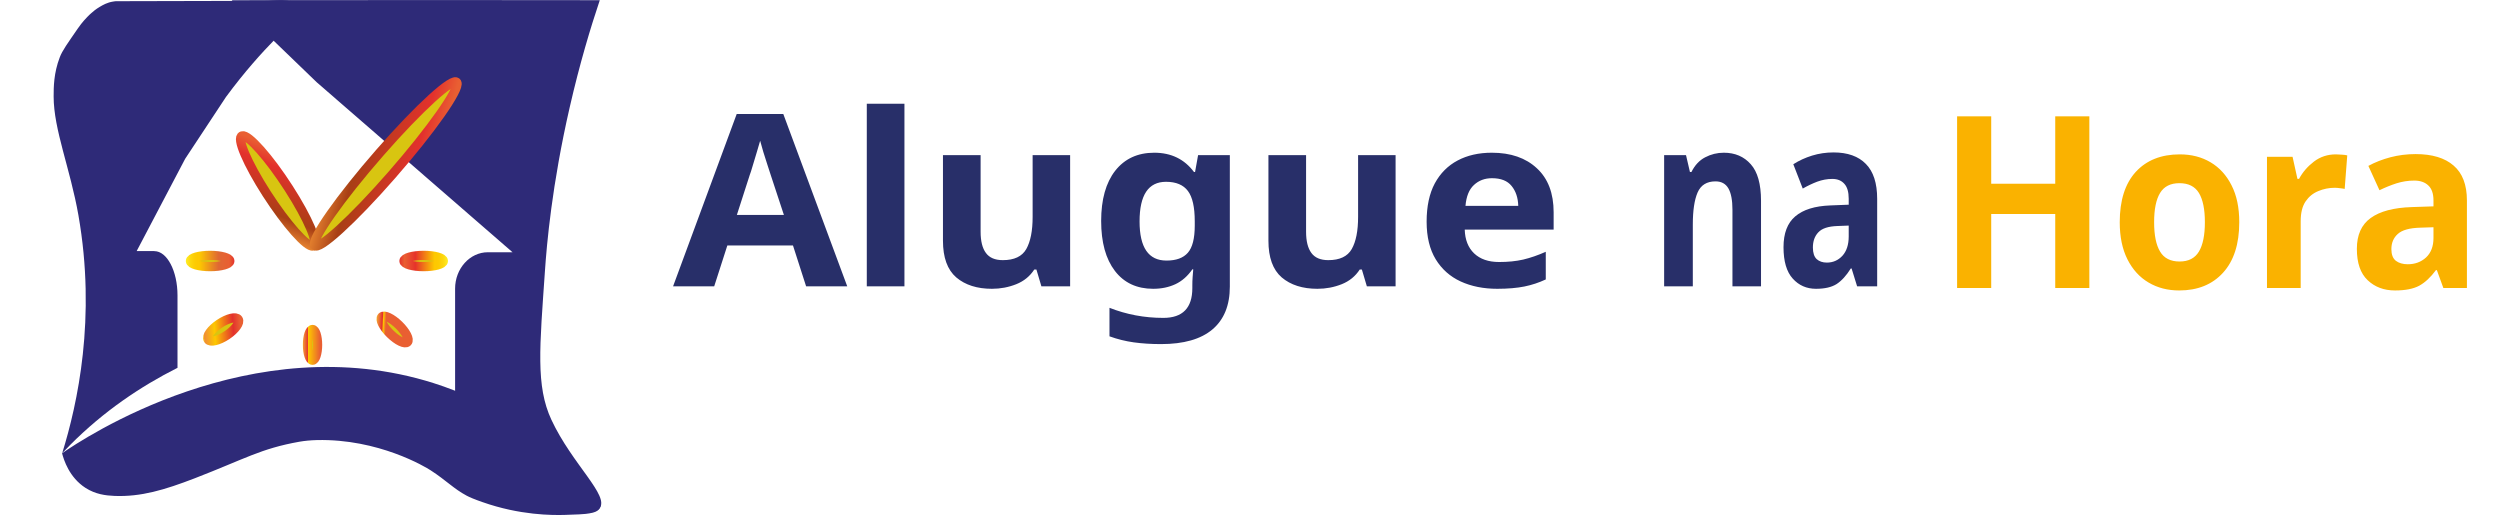
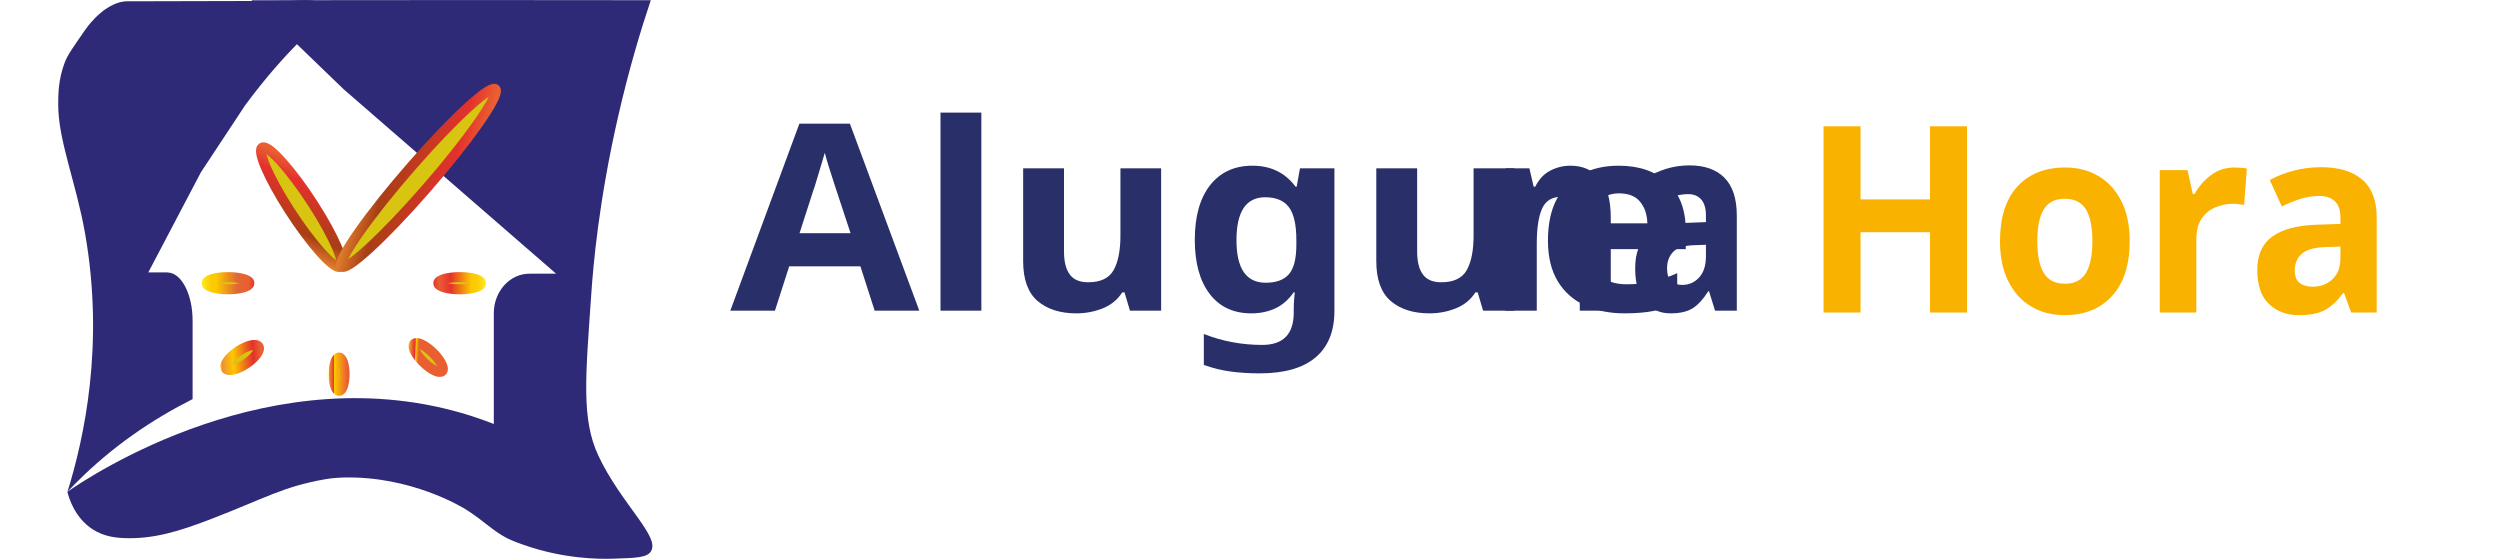
- <svg xmlns="http://www.w3.org/2000/svg" xmlns:xlink="http://www.w3.org/1999/xlink" id="Camada_1" viewBox="0 0 271.26 55.95">
+ <svg xmlns="http://www.w3.org/2000/svg" xmlns:xlink="http://www.w3.org/1999/xlink" id="Camada_1" viewBox="0 0 250 55.95">
  <defs>
    <style>.cls-1,.cls-2{fill:#2e2a78;}.cls-3{stroke:url(#Gradiente_sem_nome_132);}.cls-3,.cls-4,.cls-5,.cls-6,.cls-7,.cls-8,.cls-9{fill:#d8c511;stroke-miterlimit:10;}.cls-2,.cls-5,.cls-6{fill-rule:evenodd;}.cls-4{stroke:url(#Gradiente_sem_nome_1291);}.cls-5{stroke:url(#Gradiente_sem_nome_3649);}.cls-10{fill:#282f69;}.cls-10,.cls-11{font-family:Poppins-ExtraBold, Poppins;font-size:26.07px;font-weight:700;}.cls-6{stroke:url(#Gradiente_sem_nome_3649-2);}.cls-7{stroke:url(#Gradiente_sem_nome_134);}.cls-11{fill:#fab200;}.cls-8{stroke:url(#Gradiente_sem_nome_1072);}.cls-9{stroke:url(#Gradiente_sem_nome_125);}</style>
    <linearGradient id="Gradiente_sem_nome_1072" x1="20.16" y1="28.32" x2="25.45" y2="28.32" gradientUnits="userSpaceOnUse">
      <stop offset="0" stop-color="#ffef26" />
      <stop offset=".02" stop-color="#fee921" />
      <stop offset=".1" stop-color="#fdd70e" />
      <stop offset=".19" stop-color="#fdcb03" />
      <stop offset=".28" stop-color="#fdc800" />
      <stop offset=".67" stop-color="#df6833" />
      <stop offset=".89" stop-color="#e95f32" />
      <stop offset="1" stop-color="#e3312d" />
    </linearGradient>
    <linearGradient id="Gradiente_sem_nome_132" x1="38.56" y1="36.15" x2="42.37" y2="36.15" gradientTransform="translate(40.02 -20.42) rotate(42.84) scale(1.09) skewX(-5.58)" gradientUnits="userSpaceOnUse">
      <stop offset="0" stop-color="#ffef26" />
      <stop offset="0" stop-color="#feed26" />
      <stop offset="0" stop-color="#f9cb2b" />
      <stop offset=".02" stop-color="#f5b12f" />
      <stop offset=".03" stop-color="#f39e31" />
      <stop offset=".03" stop-color="#f19233" />
      <stop offset=".04" stop-color="#f18f34" />
      <stop offset=".16" stop-color="#e3312d" />
      <stop offset=".19" stop-color="#fdc800" />
      <stop offset=".26" stop-color="#e95f32" />
    </linearGradient>
    <linearGradient id="Gradiente_sem_nome_134" x1="32.86" y1="37.42" x2="34.96" y2="37.42" gradientUnits="userSpaceOnUse">
      <stop offset="0" stop-color="#ffef26" />
      <stop offset="0" stop-color="#feed26" />
      <stop offset="0" stop-color="#f9cb2b" />
      <stop offset=".02" stop-color="#f5b12f" />
      <stop offset=".03" stop-color="#f39e31" />
      <stop offset=".03" stop-color="#f19233" />
      <stop offset=".04" stop-color="#f18f34" />
      <stop offset=".27" stop-color="#e3312d" />
      <stop offset=".28" stop-color="#fdc800" />
      <stop offset=".89" stop-color="#e95f32" />
    </linearGradient>
    <linearGradient id="Gradiente_sem_nome_125" x1="16.95" y1="30.74" x2="21.09" y2="30.74" gradientTransform="translate(25.61 -9.41) rotate(38.13) scale(1.13 1.18) skewX(8.77)" gradientUnits="userSpaceOnUse">
      <stop offset="0" stop-color="#ffef26" />
      <stop offset="0" stop-color="#feed26" />
      <stop offset="0" stop-color="#f9cb2b" />
      <stop offset=".02" stop-color="#f5b12f" />
      <stop offset=".03" stop-color="#f39e31" />
      <stop offset=".03" stop-color="#f19233" />
      <stop offset=".04" stop-color="#f18f34" />
      <stop offset=".28" stop-color="#fdc800" />
      <stop offset=".72" stop-color="#e3312d" />
      <stop offset=".89" stop-color="#e95f32" />
    </linearGradient>
    <linearGradient id="Gradiente_sem_nome_1291" x1="-33.61" y1="28.32" x2="-28.32" y2="28.32" gradientTransform="translate(15) rotate(-180) scale(1 -1)" gradientUnits="userSpaceOnUse">
      <stop offset="0" stop-color="#ffef26" />
      <stop offset=".02" stop-color="#fee921" />
      <stop offset=".1" stop-color="#fdd70e" />
      <stop offset=".19" stop-color="#fdcb03" />
      <stop offset=".28" stop-color="#fdc800" />
      <stop offset=".67" stop-color="#e6332b" />
      <stop offset=".89" stop-color="#e95f32" />
      <stop offset="1" stop-color="#e3312d" />
    </linearGradient>
    <linearGradient id="Gradiente_sem_nome_3649" x1="61.5" y1="39.15" x2="65.63" y2="39.15" gradientTransform="translate(-25.32 178.16) rotate(-103.53) scale(3.24 2.32) skewX(-27.47)" gradientUnits="userSpaceOnUse">
      <stop offset="0" stop-color="#ffef26" />
      <stop offset="0" stop-color="#feed26" />
      <stop offset="0" stop-color="#f9cb2b" />
      <stop offset=".02" stop-color="#f5b12f" />
      <stop offset=".03" stop-color="#f39e31" />
      <stop offset=".03" stop-color="#f19233" />
      <stop offset=".04" stop-color="#f18f34" />
      <stop offset=".28" stop-color="#a83f15" />
      <stop offset=".72" stop-color="#e3312d" />
      <stop offset=".89" stop-color="#e95f32" />
    </linearGradient>
    <linearGradient id="Gradiente_sem_nome_3649-2" x1="50.93" y1="27.87" x2="55.07" y2="27.87" gradientTransform="translate(-157.37 74.16) rotate(-36.05) scale(5.33 2.57) skewX(-30.72)" xlink:href="#Gradiente_sem_nome_3649" />
  </defs>
-   <text class="cls-10" transform="translate(178.94 31.07) scale(.8 1)">
+   <text class="cls-10" transform="translate(148.94 31.07) scale(.8 1)">
    <tspan x="0" y="0">na</tspan>
  </text>
-   <text class="cls-11" transform="translate(210.15 31.25) scale(.94 1)">
+   <text class="cls-11" transform="translate(180.15 31.25) scale(.94 1)">
    <tspan x="0" y="0">Hora</tspan>
  </text>
  <text class="cls-10" transform="translate(73.03 31.07) scale(1.05 1)">
    <tspan x="0" y="0">Alugue</tspan>
  </text>
  <path class="cls-1" d="M6.73,49.16c.19.74.78,2.64,2.55,3.78,1.08.69,2.17.83,3.15.87,2.87.11,5.42-.65,8.69-1.91,5.53-2.14,7.16-3.22,11.36-3.97.58-.1,1.19-.16,1.91-.18,6.67-.15,11.76,2.9,12.35,3.29,1.67,1.08,2.5,2,3.89,2.74.26.14.79.38,1.69.69,4.09,1.45,7.65,1.44,8.97,1.4,2.32-.07,3.48-.11,3.81-.77.71-1.46-3.04-4.62-4.3-5.63-3.21-2.8-7.75-6-13.75-7.9-19.77-6.26-38.18,6.13-40.31,7.61Z" />
  <path class="cls-2" d="M54.36,54.95c.58.08,1.37.19,2.32.28,5.09.53,7.62.79,8.36-.07,1.15-1.34-2.95-4.77-5.21-9.61-1.71-3.67-1.27-7.88-.7-16.17.19-2.81.75-9.31,2.69-17.76,1.08-4.72,2.27-8.66,3.26-11.6C53.17,0,41.24,0,29.28.02c-1,0-3.13,0-4.14.01l9.23,8.9c7.08,6.15,14.16,12.29,21.24,18.44h-2.68c-1.95,0-3.55,1.77-3.55,3.95v15.29c-.38,1.4-.76,2.8-1.13,4.2" />
  <path class="cls-1" d="M16.73,27.24h-1.9c1.75-3.34,3.51-6.67,5.26-10.01,1.48-2.24,2.95-4.48,4.43-6.71,2.05-2.78,3.93-4.84,5.31-6.25,1.65-1.68,3.01-2.85,2.69-3.6-.32-.76-2.14-.71-3.47-.58-5.47.01-10.93.03-16.4.04-.06,0-.2,0-.38.04-.65.1-1.12.38-1.44.57-.43.25-.73.51-.93.69-.07.06-.23.2-.42.4-.55.56-.92,1.09-1.05,1.28-1.09,1.59-1.67,2.37-1.95,3.12-.65,1.7-.66,3.22-.66,4.24,0,3.59,1.8,7.82,2.69,12.89,1.95,11.13-.09,20.42-1.76,25.81.28-.3.56-.59.86-.89,3.64-3.66,7.66-6.36,11.65-8.37v-7.86c0-2.64-1.13-4.8-2.51-4.8Z" />
  <ellipse class="cls-8" cx="22.8" cy="28.32" rx="2.14" ry=".61" />
  <ellipse class="cls-3" cx="42.82" cy="35.75" rx=".67" ry="1.95" transform="translate(-12.68 41.37) rotate(-45.64)" />
  <ellipse class="cls-7" cx="33.91" cy="37.42" rx=".55" ry="1.67" />
  <ellipse class="cls-9" cx="24.21" cy="35.75" rx="1.97" ry=".74" transform="translate(-15.8 19.53) rotate(-33.83)" />
  <ellipse class="cls-4" cx="45.97" cy="28.32" rx="2.14" ry=".61" />
  <path class="cls-5" d="M26.28,14.74c.66-.17,2.91,2.37,5.04,5.68s3.32,6.11,2.66,6.28c-.66.17-2.91-2.37-5.04-5.68-2.12-3.3-3.32-6.11-2.66-6.28Z" />
  <path class="cls-6" d="M49.57,8.96c.36.67-2.8,5.16-7.06,10.03-4.26,4.88-8.01,8.29-8.37,7.62-.36-.67,2.8-5.16,7.06-10.03,4.26-4.88,8.01-8.29,8.37-7.62Z" />
</svg>
